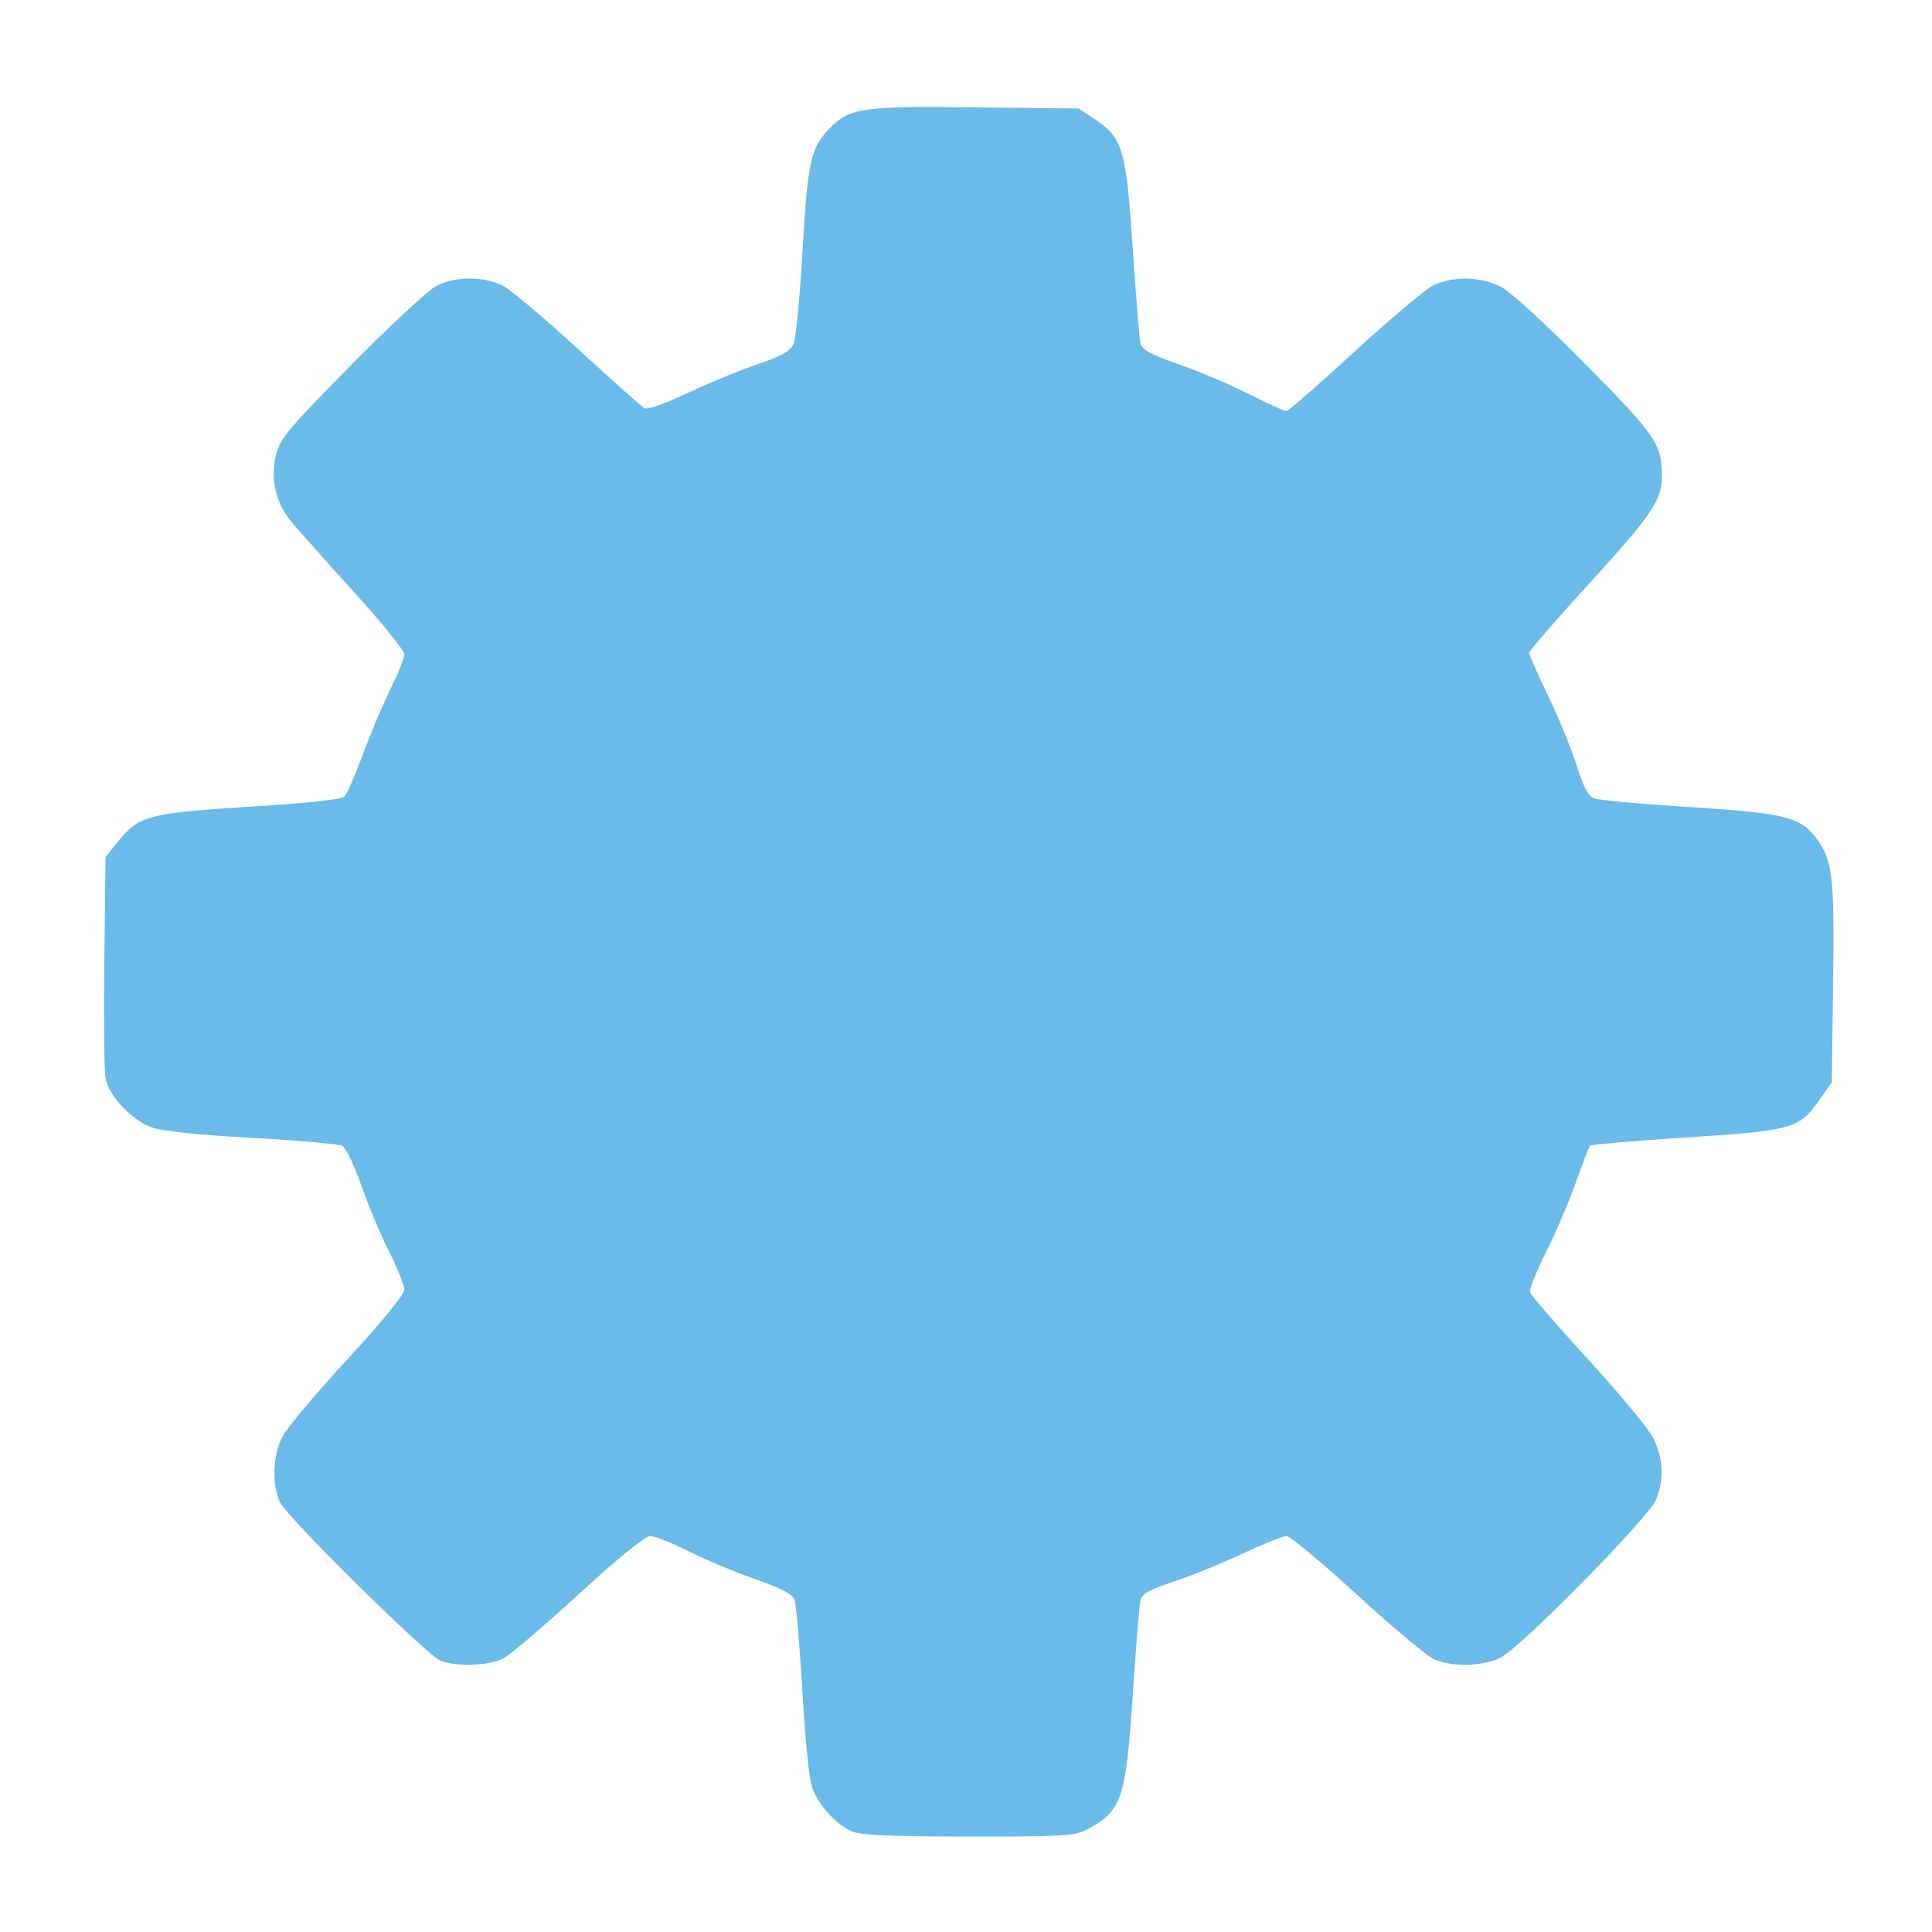
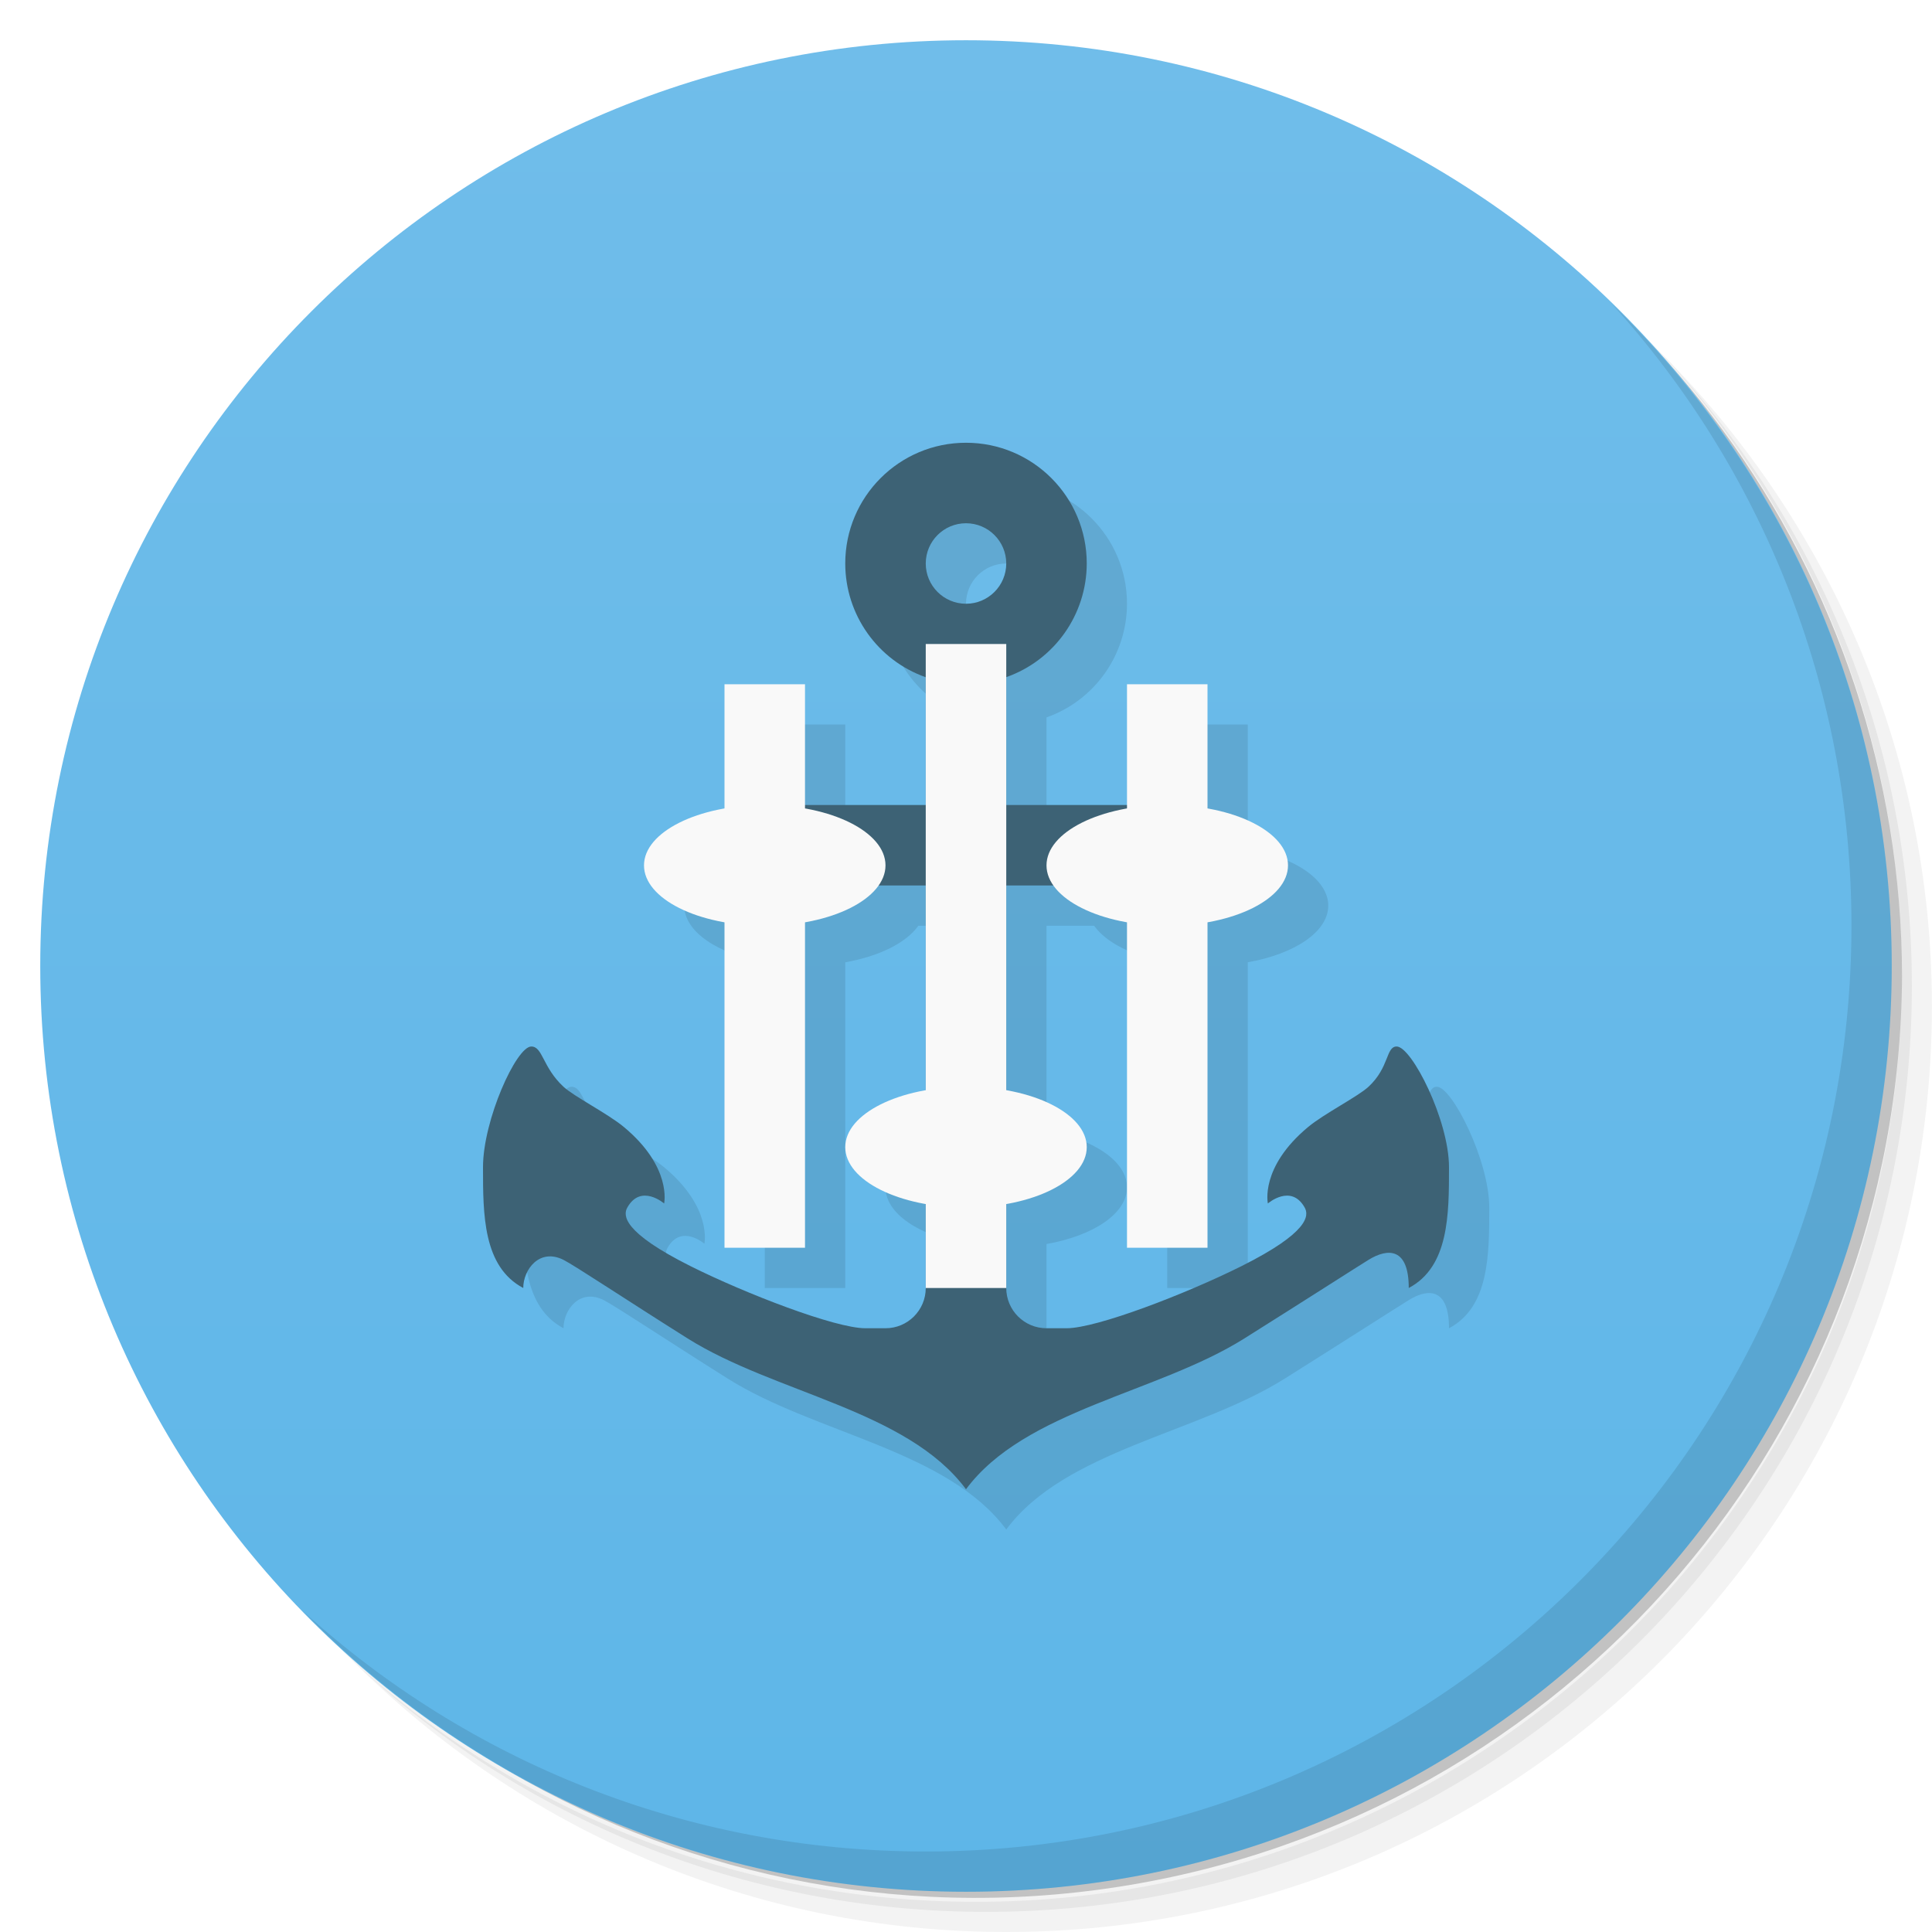
- <svg xmlns="http://www.w3.org/2000/svg" viewBox="0 0 128 128" version="1.1" width="128" height="128">
+ <svg xmlns="http://www.w3.org/2000/svg" version="1.1" viewBox="0 0 48 48">
  <defs>
-     <clipPath id="clipPath-926608780">
-       <g transform="translate(0,-1004.362)">
-         <path d="m -24,13 c 0,1.105 -0.672,2 -1.5,2 -0.828,0 -1.5,-0.895 -1.5,-2 0,-1.105 0.672,-2 1.5,-2 0.828,0 1.5,0.895 1.5,2 z" transform="matrix(15.33333,0,0,11.5,415,878.8622)" style="fill:#1890d0" />
-       </g>
-     </clipPath>
-     <clipPath id="clipPath-934514917">
-       <g transform="translate(0,-1004.362)">
-         <path d="m -24,13 c 0,1.105 -0.672,2 -1.5,2 -0.828,0 -1.5,-0.895 -1.5,-2 0,-1.105 0.672,-2 1.5,-2 0.828,0 1.5,0.895 1.5,2 z" transform="matrix(15.33333,0,0,11.5,415,878.8622)" style="fill:#1890d0" />
-       </g>
-     </clipPath>
+     <linearGradient id="bg" x1="1" x2="47" gradientTransform="matrix(0 -1 1 0 -1.5e-6 48)" gradientUnits="userSpaceOnUse">
+       <stop style="stop-color:#5eb6e8" offset="0" />
+       <stop style="stop-color:#70bdea" offset="1" />
+     </linearGradient>
  </defs>
-   <g transform="matrix(0.2335883,0,0,0.2335883,4.496789,4.261904)" style="fill:#6abbe9;fill-opacity:1">
-     <ellipse ry="134.508" rx="137.763" cy="273.356" cx="278.78" transform="matrix(1.16129,0,0,1.16129,-67.18426,-59.10662)" style="fill:#6abbe9;fill-opacity:1;stroke:#4169e1;stroke-width:0;stroke-linecap:round;stroke-opacity:1" />
-     <path style="fill:#6abbe9;fill-opacity:1" d="m 222.262,501.146 c -4.301,-1.92 -8.876,-6.832 -10.917,-11.723 -1.052,-2.521 -2.102,-12.21 -3.001,-27.694 -0.76,-13.099 -1.762,-24.862 -2.225,-26.139 -0.615,-1.693 -3.62,-3.291 -11.111,-5.907 -5.648,-1.972 -14.153,-5.539 -18.9,-7.926 -4.747,-2.387 -9.666,-4.34 -10.93,-4.34 -1.418,0 -9.173,6.306 -20.242,16.46 -9.869,9.053 -19.539,17.278 -21.488,18.278 -4.014,2.058 -13.044,2.393 -17.707,0.657 -3.708,-1.381 -42.932,-40.034 -45.447,-44.786 -2.494,-4.713 -2.228,-13.528 0.571,-18.869 1.274,-2.431 9.57,-12.284 18.437,-21.895 9.544,-10.346 16.12,-18.377 16.12,-19.688 0,-1.217 -1.953,-6.097 -4.34,-10.845 -2.387,-4.747 -5.946,-13.23 -7.908,-18.851 -1.963,-5.621 -4.372,-10.636 -5.353,-11.145 -0.982,-0.509 -12.502,-1.516 -25.602,-2.238 -15.235,-0.84 -25.488,-1.911 -28.455,-2.973 -5.653,-2.024 -12.166,-8.956 -13.086,-13.927 -0.373,-2.017 -0.526,-16.956 -0.34,-33.199 l 0.339,-29.533 3.394,-4.255 c 5.999,-7.519 8.819,-8.274 37.471,-10.036 16.217,-0.997 26.075,-2.054 26.894,-2.881 0.711,-0.719 3.141,-6.292 5.4,-12.385 2.259,-6.093 5.79,-14.43 7.846,-18.528 2.056,-4.097 3.739,-8.35 3.739,-9.451 0,-1.101 -6.783,-9.442 -15.074,-18.535 -8.29,-9.094 -16.221,-18.051 -17.622,-19.905 -3.943,-5.215 -5.276,-11.672 -3.716,-17.998 1.178,-4.776 3.335,-7.366 21.354,-25.629 11.024,-11.173 21.893,-21.268 24.153,-22.433 5.246,-2.702 13.587,-2.74 18.795,-0.084 2.193,1.118 11.815,9.219 21.382,18.001 9.567,8.783 18.043,16.337 18.835,16.786 0.835,0.474 5.988,-1.336 12.259,-4.307 5.95,-2.819 14.853,-6.485 19.784,-8.147 6.686,-2.253 9.281,-3.693 10.204,-5.663 0.681,-1.453 1.848,-13.359 2.595,-26.459 1.435,-25.193 2.298,-29.175 7.492,-34.598 5.778,-6.033 9.102,-6.528 41.4,-6.165 l 29.418,0.33 4.602,3.048 c 7.918,5.243 8.877,8.503 10.741,36.534 0.903,13.568 1.888,25.726 2.189,27.018 0.424,1.818 2.849,3.152 10.732,5.905 5.601,1.956 14.571,5.759 19.933,8.452 5.362,2.693 10.179,4.896 10.704,4.896 0.525,0 9.134,-7.508 19.131,-16.684 9.997,-9.176 20.026,-17.651 22.287,-18.832 5.344,-2.793 13.297,-2.768 19.141,0.061 2.775,1.343 12.201,9.922 24.04,21.879 20.322,20.524 21.923,22.872 21.939,32.167 0.011,6.574 -2.915,10.887 -20.386,30.04 -9.5,10.414 -17.272,19.377 -17.272,19.917 0,0.54 2.479,6.15 5.51,12.466 3.03,6.317 6.645,15.163 8.031,19.659 1.723,5.585 3.223,8.472 4.737,9.115 1.219,0.518 13.467,1.644 27.218,2.503 27.29,1.704 31.685,2.827 36.261,9.263 4.325,6.084 4.828,10.643 4.454,40.367 l -0.358,28.433 -3.339,4.747 c -5.962,8.477 -7.467,8.911 -37.742,10.887 -14.793,0.965 -27.156,2.015 -27.473,2.332 -0.317,0.317 -2.154,5.045 -4.081,10.507 -1.927,5.462 -5.718,14.338 -8.423,19.724 -2.705,5.387 -4.766,10.458 -4.58,11.271 0.186,0.812 7.567,9.357 16.402,18.989 8.835,9.632 17.184,19.724 18.555,22.427 2.912,5.743 3.182,11.823 0.78,17.571 -2.119,5.072 -38.093,41.637 -43.94,44.663 -4.889,2.53 -13.795,2.801 -18.912,0.577 -1.961,-0.852 -11.79,-9.075 -21.843,-18.273 -10.053,-9.198 -19.078,-16.726 -20.055,-16.729 -0.977,-0.003 -6.64,2.268 -12.584,5.045 -5.944,2.778 -14.752,6.35 -19.573,7.938 -6.663,2.195 -8.894,3.442 -9.303,5.197 -0.296,1.27 -1.276,13.41 -2.179,26.978 -1.985,29.843 -3.126,33.078 -13.518,38.34 -3.013,1.526 -8,1.789 -33.233,1.752 -22.333,-0.033 -30.511,-0.411 -33.011,-1.527 z m 43.757,-132.505 c 26.781,-2.807 49.157,-13.488 68.206,-32.558 14.519,-14.535 23.887,-30.844 29.528,-51.405 3.536,-12.89 3.516,-41.352 -0.04,-54.4 -10.79,-39.594 -39.133,-68.746 -78.309,-80.542 -9.128,-2.748 -11.607,-3.009 -29.356,-3.087 -17.001,-0.074 -20.545,0.232 -28.802,2.486 -41.23,11.256 -72.763,44.384 -81.38,85.498 -7.741,36.938 3.578,74.64 30.545,101.742 14.12,14.19 32.441,24.602 52.289,29.716 5.66,1.458 13.692,2.582 25.131,3.517 0.914,0.075 6.397,-0.361 12.186,-0.967 z m -27.471,-46.443 c -28.247,-7.661 -48.016,-31.701 -49.766,-60.518 -1.224,-20.149 5.26,-37.196 19.569,-51.448 26.058,-25.955 67.666,-26.198 93.394,-0.546 21.191,21.128 26.275,51.178 13.123,77.555 -11.203,22.466 -31.84,35.724 -57.153,36.716 -8.617,0.338 -12.879,-0.053 -19.167,-1.758 z m 31.602,-27.935 c 7.802,-2.919 17.108,-11.569 21.022,-19.539 2.762,-5.624 3.095,-7.497 3.095,-17.381 2.1e-4,-10.515 -0.193,-11.433 -3.796,-18.08 -7.274,-13.417 -18.068,-20.215 -33.314,-20.984 -12.248,-0.618 -19.578,1.977 -28.42,10.057 -11.21,10.245 -15.671,24.489 -12.07,38.543 3.116,12.164 9.719,20.424 20.824,26.052 10.361,5.25 21.025,5.685 32.659,1.333 z" />
-   </g>
-   <g transform="matrix(2.48864,0,0,2.48864,4.206279,4.88424)">
-     <g clip-path="url(#clipPath-934514917)">
-       <g>
-         <path d="m 24,11 c -1.66,0 -3,1.293 -3,2.887 0,1.203 0.914,2.195 2,2.629 l 0,2.48 -4.629,0 c -0.199,0 -0.375,0.254 -0.375,0.457 l 0,1.082 c 0,0.207 0.168,0.504 0.375,0.457 l 4.629,0 0,11.668 c 0,0.375 -0.77,0.379 -1.133,0.418 -0.535,0 -0.863,-0.133 -1.371,-0.266 -1.156,-0.328 -2.258,-0.777 -3.316,-1.324 -0.449,-0.238 -0.883,-0.469 -1.281,-0.777 -0.168,-0.145 -0.367,-0.344 -0.352,-0.574 0.023,-0.18 0.117,-0.363 0.316,-0.395 0.18,-0.027 0.344,0.066 0.504,0.125 0.137,0.055 0.234,-0.105 0.211,-0.215 -0.02,-0.289 -0.121,-0.559 -0.277,-0.809 -0.328,-0.52 -0.832,-0.902 -1.352,-1.23 -0.555,-0.34 -1.148,-0.715 -1.504,-1.266 -0.07,-0.098 -0.148,-0.27 -0.305,-0.215 -0.219,0.066 -0.34,0.273 -0.445,0.449 -0.301,0.547 -0.449,1.145 -0.586,1.75 -0.109,0.48 -0.129,0.988 -0.09,1.477 0.039,0.488 0.074,0.984 0.277,1.445 0.133,0.301 0.359,0.543 0.586,0.781 0.145,-0.148 0.297,-0.309 0.445,-0.449 0.191,-0.188 0.434,-0.309 0.719,-0.27 0.383,0.047 0.73,0.273 1.031,0.484 0.426,0.313 0.82,0.645 1.254,0.961 0.684,0.504 1.438,0.871 2.215,1.227 0.645,0.289 1.309,0.574 1.98,0.813 0.121,0.051 0.25,0.047 0.375,0.09 1.207,0.477 2.227,1.047 3.063,2.055 0,0.016 0,0.043 0,0.059 0.008,-0.012 0.023,-0.027 0.035,-0.035 0.008,0.012 0.023,0.027 0.035,0.035 0.008,-0.031 -0.008,-0.066 0,-0.094 0.832,-0.996 1.859,-1.539 3.059,-2.02 0.125,-0.043 0.258,-0.039 0.379,-0.09 0.668,-0.234 1.336,-0.523 1.98,-0.813 0.773,-0.355 1.531,-0.727 2.215,-1.227 0.43,-0.316 0.828,-0.648 1.254,-0.961 0.301,-0.211 0.648,-0.441 1.031,-0.484 0.281,-0.035 0.52,0.086 0.715,0.27 0.148,0.145 0.301,0.305 0.445,0.449 0.227,-0.234 0.457,-0.48 0.586,-0.781 0.207,-0.457 0.242,-0.953 0.281,-1.445 0.039,-0.488 0.016,-1 -0.094,-1.477 -0.133,-0.605 -0.289,-1.199 -0.586,-1.75 -0.105,-0.176 -0.23,-0.383 -0.445,-0.449 -0.156,-0.055 -0.234,0.113 -0.305,0.215 -0.355,0.547 -0.945,0.922 -1.504,1.266 -0.523,0.328 -1.023,0.711 -1.355,1.23 -0.156,0.25 -0.258,0.52 -0.281,0.809 -0.02,0.109 0.074,0.273 0.223,0.219 0.148,-0.059 0.313,-0.152 0.5,-0.125 0.203,0.031 0.297,0.219 0.313,0.395 0.023,0.23 -0.18,0.434 -0.352,0.574 -0.398,0.305 -0.832,0.539 -1.277,0.777 -1.059,0.547 -2.16,0.996 -3.313,1.32 -0.52,0.137 -0.844,0.27 -1.371,0.27 -0.461,0.078 -1.145,-0.16 -1.145,-0.418 l 0,-11.668 4.629,0 c 0.184,0 0.375,-0.238 0.375,-0.457 l 0,-1.082 c 0,-0.211 -0.18,-0.414 -0.375,-0.457 l -4.629,0 0,-2.48 c 1.102,-0.434 2,-1.426 2,-2.629 0,-1.598 -1.344,-2.891 -3,-2.891 m -0.063,1.41 c 0.805,0 1.469,0.609 1.469,1.387 0,0.773 -0.66,1.41 -1.469,1.41 -0.805,0 -1.477,-0.637 -1.477,-1.41 0,-0.773 0.668,-1.387 1.477,-1.387 m 0,0" style="fill:#3d6275;fill-opacity:1;" />
-       </g>
-     </g>
-   </g>
-   <g transform="matrix(2.48864,0,0,2.48864,2.579159,4.88424)">
-     <g clip-path="url(#clipPath-926608780)">
-       <g transform="translate(1,1)">
-         <g style="opacity:0.1">
-           <g>
-             <path d="m 24,11 c -1.66,0 -3,1.293 -3,2.887 0,1.203 0.914,2.195 2,2.629 l 0,2.48 -4.629,0 c -0.199,0 -0.375,0.254 -0.375,0.457 l 0,1.082 c 0,0.207 0.168,0.504 0.375,0.457 l 4.629,0 0,11.668 c 0,0.375 -0.77,0.379 -1.133,0.418 -0.535,0 -0.863,-0.133 -1.371,-0.266 -1.156,-0.328 -2.258,-0.777 -3.316,-1.324 -0.449,-0.238 -0.883,-0.469 -1.281,-0.777 -0.168,-0.145 -0.367,-0.344 -0.352,-0.574 0.023,-0.18 0.117,-0.363 0.316,-0.395 0.18,-0.027 0.344,0.066 0.504,0.125 0.137,0.055 0.234,-0.105 0.211,-0.215 -0.02,-0.289 -0.121,-0.559 -0.277,-0.809 -0.328,-0.52 -0.832,-0.902 -1.352,-1.23 -0.555,-0.34 -1.148,-0.715 -1.504,-1.266 -0.07,-0.098 -0.148,-0.27 -0.305,-0.215 -0.219,0.066 -0.34,0.273 -0.445,0.449 -0.301,0.547 -0.449,1.145 -0.586,1.75 -0.109,0.48 -0.129,0.988 -0.09,1.477 0.039,0.488 0.074,0.984 0.277,1.445 0.133,0.301 0.359,0.543 0.586,0.781 0.145,-0.148 0.297,-0.309 0.445,-0.449 0.191,-0.188 0.434,-0.309 0.719,-0.27 0.383,0.047 0.73,0.273 1.031,0.484 0.426,0.313 0.82,0.645 1.254,0.961 0.684,0.504 1.438,0.871 2.215,1.227 0.645,0.289 1.309,0.574 1.98,0.813 0.121,0.051 0.25,0.047 0.375,0.09 1.207,0.477 2.227,1.047 3.063,2.055 0,0.016 0,0.043 0,0.059 0.008,-0.012 0.023,-0.027 0.035,-0.035 0.008,0.012 0.023,0.027 0.035,0.035 0.008,-0.031 -0.008,-0.066 0,-0.094 0.832,-0.996 1.859,-1.539 3.059,-2.02 0.125,-0.043 0.258,-0.039 0.379,-0.09 0.668,-0.234 1.336,-0.523 1.98,-0.813 0.773,-0.355 1.531,-0.727 2.215,-1.227 0.43,-0.316 0.828,-0.648 1.254,-0.961 0.301,-0.211 0.648,-0.441 1.031,-0.484 0.281,-0.035 0.52,0.086 0.715,0.27 0.148,0.145 0.301,0.305 0.445,0.449 0.227,-0.234 0.457,-0.48 0.586,-0.781 0.207,-0.457 0.242,-0.953 0.281,-1.445 0.039,-0.488 0.016,-1 -0.094,-1.477 -0.133,-0.605 -0.289,-1.199 -0.586,-1.75 -0.105,-0.176 -0.23,-0.383 -0.445,-0.449 -0.156,-0.055 -0.234,0.113 -0.305,0.215 -0.355,0.547 -0.945,0.922 -1.504,1.266 -0.523,0.328 -1.023,0.711 -1.355,1.23 -0.156,0.25 -0.258,0.52 -0.281,0.809 -0.02,0.109 0.074,0.273 0.223,0.219 0.148,-0.059 0.313,-0.152 0.5,-0.125 0.203,0.031 0.297,0.219 0.313,0.395 0.023,0.23 -0.18,0.434 -0.352,0.574 -0.398,0.305 -0.832,0.539 -1.277,0.777 -1.059,0.547 -2.16,0.996 -3.313,1.32 -0.52,0.137 -0.844,0.27 -1.371,0.27 -0.461,0.078 -1.145,-0.16 -1.145,-0.418 l 0,-11.668 4.629,0 c 0.184,0 0.375,-0.238 0.375,-0.457 l 0,-1.082 c 0,-0.211 -0.18,-0.414 -0.375,-0.457 l -4.629,0 0,-2.48 c 1.102,-0.434 2,-1.426 2,-2.629 0,-1.598 -1.344,-2.891 -3,-2.891 m -0.063,1.41 c 0.805,0 1.469,0.609 1.469,1.387 0,0.773 -0.66,1.41 -1.469,1.41 -0.805,0 -1.477,-0.637 -1.477,-1.41 0,-0.773 0.668,-1.387 1.477,-1.387 m 0,0" style="fill:#000000;fill-opacity:1;" />
-           </g>
-         </g>
-       </g>
-     </g>
-   </g>
+   <path d="m36.31 5c5.859 4.062 9.688 10.831 9.688 18.5 0 12.426-10.07 22.5-22.5 22.5-7.669 0-14.438-3.828-18.5-9.688 1.037 1.822 2.306 3.499 3.781 4.969 4.085 3.712 9.514 5.969 15.469 5.969 12.703 0 23-10.298 23-23 0-5.954-2.256-11.384-5.969-15.469-1.469-1.475-3.147-2.744-4.969-3.781zm4.969 3.781c3.854 4.113 6.219 9.637 6.219 15.719 0 12.703-10.297 23-23 23-6.081 0-11.606-2.364-15.719-6.219 4.16 4.144 9.883 6.719 16.219 6.719 12.703 0 23-10.298 23-23 0-6.335-2.575-12.06-6.719-16.219z" style="opacity:.05" />
+   <path d="m41.28 8.781c3.712 4.085 5.969 9.514 5.969 15.469 0 12.703-10.297 23-23 23-5.954 0-11.384-2.256-15.469-5.969 4.113 3.854 9.637 6.219 15.719 6.219 12.703 0 23-10.298 23-23 0-6.081-2.364-11.606-6.219-15.719z" style="opacity:.1" />
+   <path d="m31.25 2.375c8.615 3.154 14.75 11.417 14.75 21.13 0 12.426-10.07 22.5-22.5 22.5-9.708 0-17.971-6.135-21.12-14.75a23 23 0 0 0 44.875-7 23 23 0 0 0-16-21.875z" style="opacity:.2" />
+   <path d="m24 1c12.703 0 23 10.297 23 23s-10.297 23-23 23-23-10.297-23-23 10.297-23 23-23z" style="fill:url(#bg)" />
+   <path d="m25 12c-1.657 0-3 1.343-3 3 1e-3 1.271 0.802 2.403 2 2.826v3.174h-3v-3h-2v3.092c-1.163 0.207-2 0.756-2 1.408s0.837 1.202 2 1.408v8.092h2v-8.092c0.849-0.151 1.515-0.484 1.816-0.908h1.184v5.092c-1.163 0.207-2 0.756-2 1.408s0.837 1.202 2 1.408v2.092c0 0.552-0.448 1-1 1h-0.5c-0.75 0-2.977-0.86-4.34-1.541-1.684-0.842-1.686-1.262-1.574-1.459 0.339-0.599 0.914-0.1 0.914-0.1s0.203-0.9-1-1.9c-0.402-0.334-1.237-0.756-1.5-1-0.523-0.484-0.515-1-0.801-1-0.372 0-1.199 1.827-1.199 3 0 1.171 0 2.471 1 3 0-0.455 0.401-1 1-0.699 0.278 0.14 1.615 1.029 3.082 1.951 2.168 1.363 5.455 1.779 6.918 3.748 1.463-1.969 4.75-2.385 6.918-3.748 1.467-0.922 2.817-1.788 3.082-1.951 0.488-0.301 1-0.301 1 0.699 1-0.529 1-1.829 1-3 0-1.173-0.929-3-1.301-3-0.27 0-0.176 0.516-0.699 1-0.263 0.244-1.098 0.666-1.5 1-1.203 1-1 1.9-1 1.9s0.575-0.499 0.914 0.1c0.111 0.197 0.11 0.617-1.574 1.459-1.363 0.681-3.59 1.541-4.34 1.541h-0.5c-0.552 0-1-0.448-1-1v-2.092c1.163-0.207 2-0.756 2-1.408s-0.837-1.202-2-1.408v-5.092h1.184c0.301 0.424 0.967 0.757 1.816 0.908v8.092h2v-8.092c1.163-0.207 2-0.756 2-1.408s-0.837-1.202-2-1.408v-3.092h-2v3h-3v-3.176c1.197-0.423 1.998-1.554 2-2.824 0-1.657-1.343-3-3-3zm0 2c0.552 0 1 0.448 1 1s-0.448 1-1 1-1-0.448-1-1 0.448-1 1-1z" style="opacity:.1" />
+   <g transform="translate(1,1)" />
+   <path d="m24 11c-1.657 0-3 1.343-3 3 1e-3 1.271 0.802 2.403 2 2.826v3.174h-4v2h4v10c0 0.552-0.448 1-1 1h-0.5c-0.75 0-2.977-0.86-4.34-1.541-1.684-0.842-1.686-1.262-1.574-1.459 0.339-0.599 0.914-0.1 0.914-0.1s0.203-0.9-1-1.9c-0.402-0.334-1.237-0.756-1.5-1-0.523-0.484-0.514-1-0.8-1-0.372 0-1.2 1.827-1.2 3 0 1.171 0 2.471 1 3 0-0.455 0.401-1 1-0.699 0.278 0.14 1.615 1.029 3.082 1.951 2.168 1.363 5.455 1.779 6.918 3.748 1.463-1.969 4.75-2.385 6.918-3.748 1.467-0.922 2.817-1.788 3.082-1.951 0.488-0.301 1-0.301 1 0.699 1-0.529 1-1.829 1-3 0-1.173-0.928-3-1.3-3-0.27 0-0.177 0.516-0.7 1-0.263 0.244-1.098 0.666-1.5 1-1.203 1-1 1.9-1 1.9s0.575-0.499 0.914 0.1c0.111 0.197 0.11 0.617-1.574 1.459-1.363 0.681-3.59 1.541-4.34 1.541h-0.5c-0.552 0-1-0.448-1-1v-10h4v-2h-4v-3.176c1.197-0.423 1.998-1.554 2-2.824 0-1.657-1.343-3-3-3m0 2c0.552 0 1 0.448 1 1s-0.448 1-1 1-1-0.448-1-1 0.448-1 1-1z" style="fill:#3d6275" />
+   <path d="m23 16v16h2v-16zm-5 1v14h2v-14zm10 0v14h2v-14z" style="fill:#f9f9f9" />
+   <path d="m19 20c-1.66 0-3 0.672-3 1.5s1.34 1.5 3 1.5 3-0.672 3-1.5-1.34-1.5-3-1.5zm10 0c-1.66 0-3 0.672-3 1.5s1.34 1.5 3 1.5 3-0.672 3-1.5-1.34-1.5-3-1.5zm-5 7c-1.66 0-3 0.672-3 1.5s1.34 1.5 3 1.5 3-0.672 3-1.5-1.34-1.5-3-1.5z" style="fill:#f9f9f9" />
+   <path d="m40.03 7.531c3.712 4.084 5.969 9.514 5.969 15.469 0 12.703-10.297 23-23 23-5.954 0-11.384-2.256-15.469-5.969 4.178 4.291 10.01 6.969 16.469 6.969 12.703 0 23-10.298 23-23 0-6.462-2.677-12.291-6.969-16.469z" style="opacity:.1" />
</svg>
